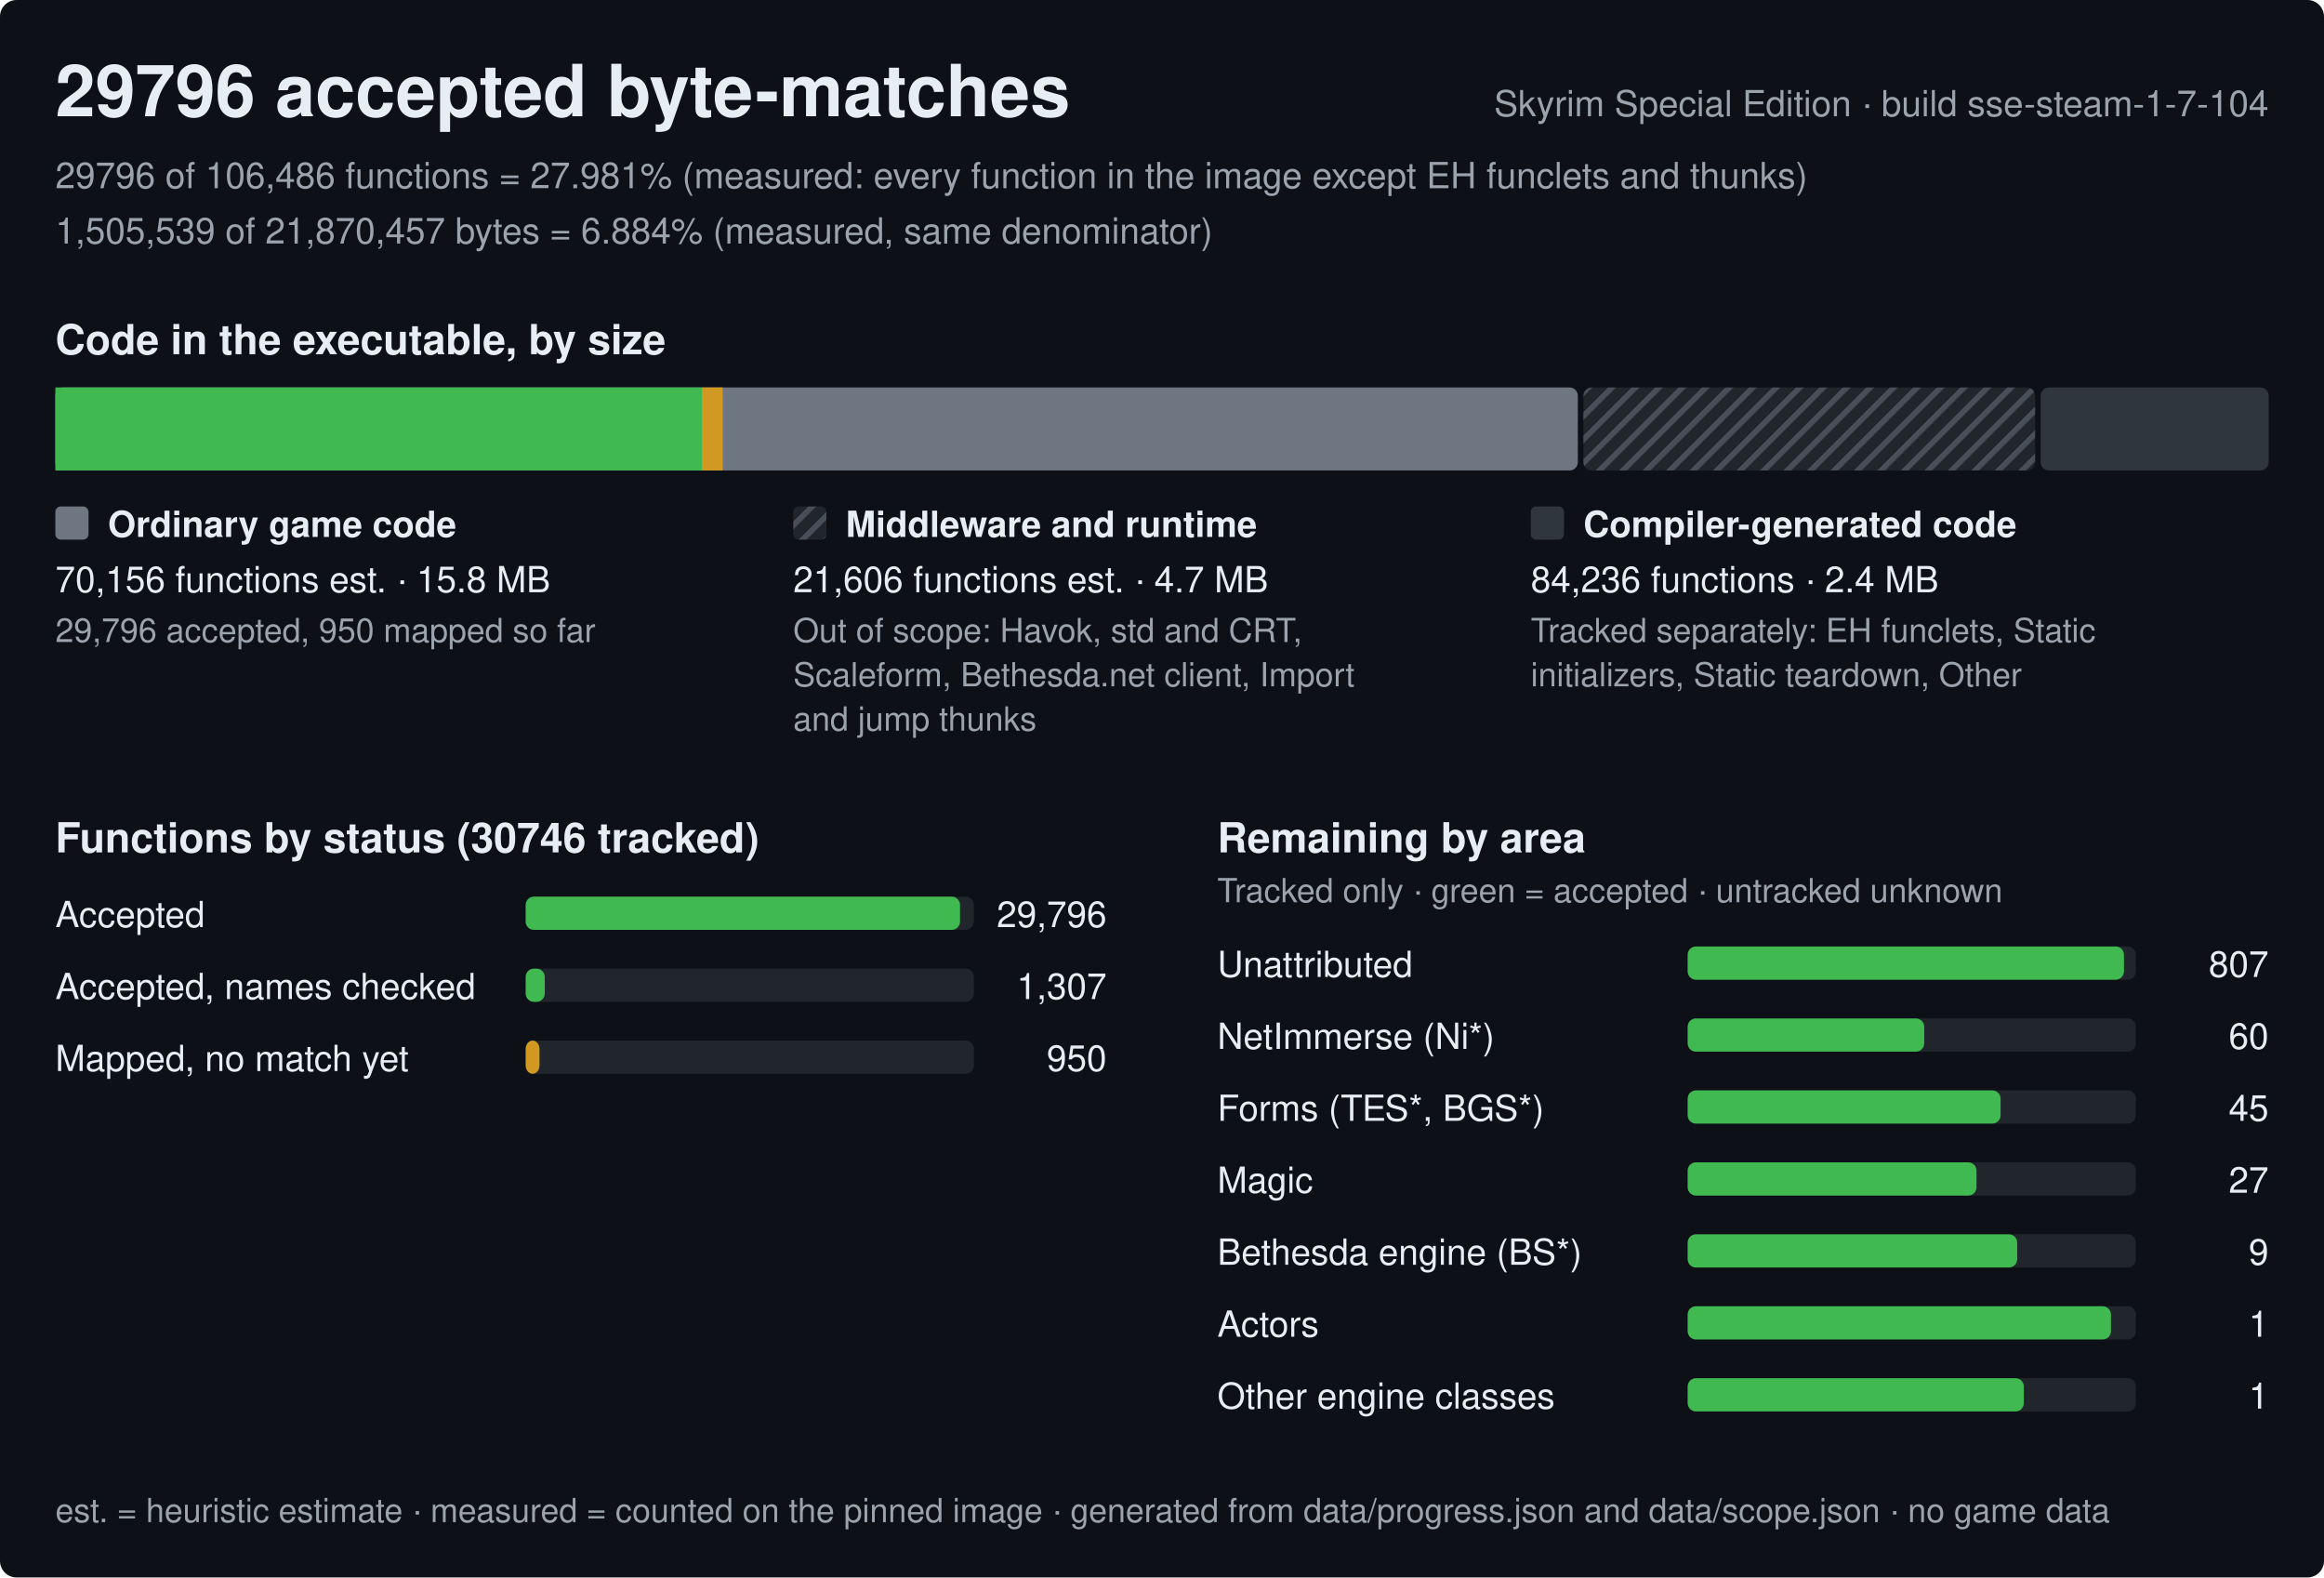
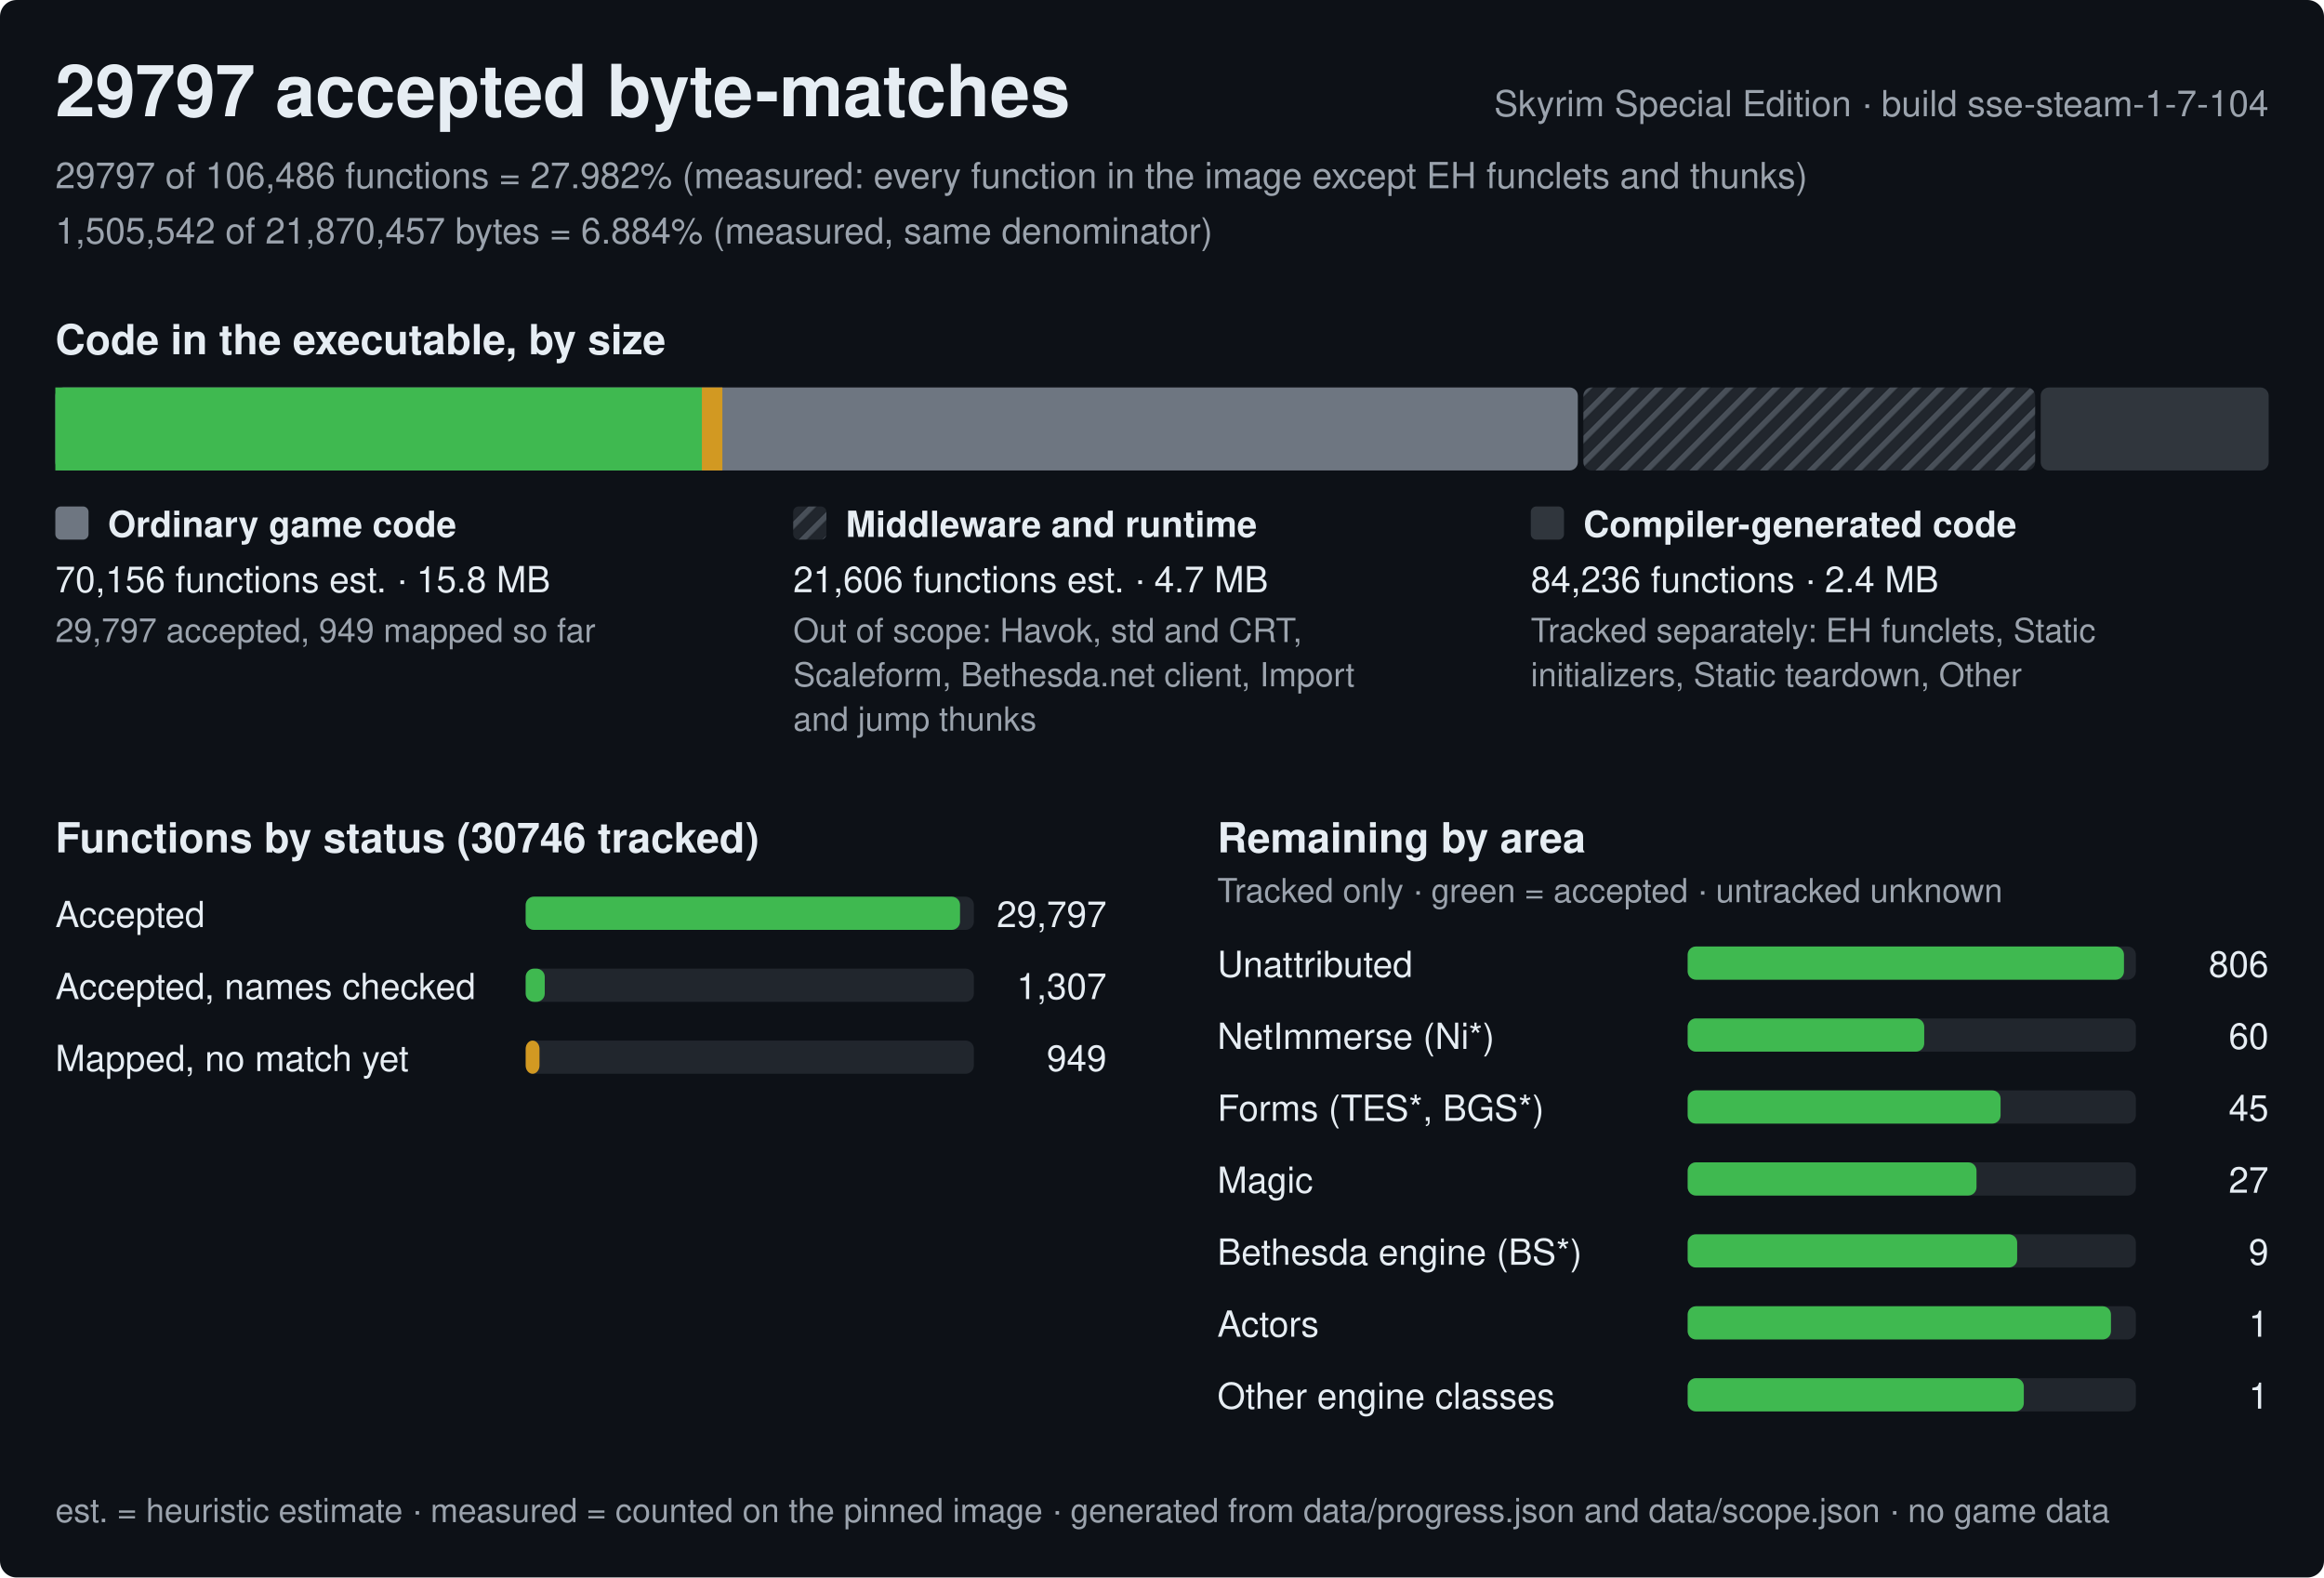
<svg xmlns="http://www.w3.org/2000/svg" width="840" height="570" viewBox="0 0 840 570" role="img" aria-label="Progress of the Skyrim Special Edition byte-matching reconstruction, build sse-steam-1-7-104">
  <style>text{font-family:-apple-system,BlinkMacSystemFont,'Segoe UI',Helvetica,Arial,sans-serif;fill:#e6edf3;white-space:pre}.h{font-size:26px;font-weight:600}.st{font-size:15px;font-weight:600}.lb{font-size:13px;font-weight:600}.bl{font-size:12px;font-weight:600;stroke:#0d1117;stroke-width:3px;paint-order:stroke;stroke-linejoin:round}.rl{font-size:13px}.fn{font-size:12px;fill:#9ba3ad}.mu{fill:#9ba3ad}</style>
  <defs>
    <pattern id="hx" width="6" height="6" patternUnits="userSpaceOnUse" patternTransform="rotate(45)">
      <rect width="6" height="6" fill="#21262d" />
      <rect width="2" height="6" fill="#484f58" />
    </pattern>
  </defs>
  <rect width="840" height="570" rx="6" fill="#0d1117" />
-   <text x="20" y="42" class="h">29796 accepted byte-matches</text>
+   <text x="20" y="42" class="h">29797 accepted byte-matches</text>
  <text x="820" y="42" class="rl mu" text-anchor="end">Skyrim Special Edition · build sse-steam-1-7-104</text>
-   <text x="20" y="68" class="rl mu">29796 of 106,486 functions = 27.981% (measured: every function in the image except EH funclets and thunks)</text>
-   <text x="20" y="88" class="rl mu">1,505,539 of 21,870,457 bytes = 6.884% (measured, same denominator)</text>
+   <text x="20" y="68" class="rl mu">29797 of 106,486 functions = 27.982% (measured: every function in the image except EH funclets and thunks)</text>
+   <text x="20" y="88" class="rl mu">1,505,542 of 21,870,457 bytes = 6.884% (measured, same denominator)</text>
  <text x="20" y="128" class="st">Code in the executable, by size</text>
  <rect x="20" y="140" width="550.3" height="30" rx="3" fill="#6e7681" />
  <rect x="20" y="140" width="233.7" height="30" fill="#3fb950" />
-   <rect x="253.7" y="140" width="7.5" height="30" fill="#d29922" />
+   <rect x="253.7" y="140" width="7.4" height="30" fill="#d29922" />
  <rect x="572.3" y="140" width="163.3" height="30" rx="3" fill="url(#hx)" />
  <rect x="737.6" y="140" width="82.4" height="30" rx="3" fill="#30363d" />
  <rect x="20" y="183" width="12" height="12" rx="2" fill="#6e7681" />
  <text x="39" y="194" class="lb">Ordinary game code</text>
  <text x="20" y="214" class="rl">70,156 functions est. · 15.8 MB</text>
-   <text x="20" y="232" class="fn">29,796 accepted, 950 mapped so far</text>
+   <text x="20" y="232" class="fn">29,797 accepted, 949 mapped so far</text>
  <rect x="286.7" y="183" width="12" height="12" rx="2" fill="url(#hx)" />
  <text x="305.7" y="194" class="lb">Middleware and runtime</text>
  <text x="286.7" y="214" class="rl">21,606 functions est. · 4.7 MB</text>
  <text x="286.7" y="232" class="fn">Out of scope: Havok, std and CRT,</text>
  <text x="286.7" y="248" class="fn">Scaleform, Bethesda.net client, Import</text>
  <text x="286.7" y="264" class="fn">and jump thunks</text>
  <rect x="553.3" y="183" width="12" height="12" rx="2" fill="#30363d" />
  <text x="572.3" y="194" class="lb">Compiler-generated code</text>
  <text x="553.3" y="214" class="rl">84,236 functions · 2.4 MB</text>
  <text x="553.3" y="232" class="fn">Tracked separately: EH funclets, Static</text>
  <text x="553.3" y="248" class="fn">initializers, Static teardown, Other</text>
  <text x="20" y="308" class="st">Functions by status (30746 tracked)</text>
  <text x="20" y="335" class="rl">Accepted</text>
  <rect x="190" y="324" width="162.0" height="12" rx="3" fill="#21262d" />
  <rect x="190" y="324" width="157" height="12" rx="3" fill="#3fb950" />
-   <text x="400.0" y="335" class="rl" text-anchor="end">29,796</text>
+   <text x="400.0" y="335" class="rl" text-anchor="end">29,797</text>
  <text x="20" y="361" class="rl">Accepted, names checked</text>
  <rect x="190" y="350" width="162.0" height="12" rx="3" fill="#21262d" />
  <rect x="190" y="350" width="6.9" height="12" rx="3" fill="#3fb950" />
  <text x="400.0" y="361" class="rl" text-anchor="end">1,307</text>
  <text x="20" y="387" class="rl">Mapped, no match yet</text>
  <rect x="190" y="376" width="162.0" height="12" rx="3" fill="#21262d" />
  <rect x="190" y="376" width="5" height="12" rx="3" fill="#d29922" />
-   <text x="400.0" y="387" class="rl" text-anchor="end">950</text>
+   <text x="400.0" y="387" class="rl" text-anchor="end">949</text>
  <text x="440.0" y="308" class="st">Remaining by area</text>
  <text x="440.0" y="326" class="fn">Tracked only · green = accepted · untracked unknown</text>
  <text x="440.0" y="353" class="rl">Unattributed</text>
  <rect x="610.0" y="342" width="162.0" height="12" rx="3" fill="#21262d" />
  <rect x="610.0" y="342" width="157.7" height="12" rx="3" fill="#3fb950" />
-   <text x="820.0" y="353" class="rl" text-anchor="end">807</text>
+   <text x="820.0" y="353" class="rl" text-anchor="end">806</text>
  <text x="440.0" y="379" class="rl">NetImmerse (Ni*)</text>
  <rect x="610.0" y="368" width="162.0" height="12" rx="3" fill="#21262d" />
  <rect x="610.0" y="368" width="85.5" height="12" rx="3" fill="#3fb950" />
  <text x="820.0" y="379" class="rl" text-anchor="end">60</text>
  <text x="440.0" y="405" class="rl">Forms (TES*, BGS*)</text>
  <rect x="610.0" y="394" width="162.0" height="12" rx="3" fill="#21262d" />
  <rect x="610.0" y="394" width="113.1" height="12" rx="3" fill="#3fb950" />
  <text x="820.0" y="405" class="rl" text-anchor="end">45</text>
  <text x="440.0" y="431" class="rl">Magic</text>
  <rect x="610.0" y="420" width="162.0" height="12" rx="3" fill="#21262d" />
  <rect x="610.0" y="420" width="104.4" height="12" rx="3" fill="#3fb950" />
  <text x="820.0" y="431" class="rl" text-anchor="end">27</text>
  <text x="440.0" y="457" class="rl">Bethesda engine (BS*)</text>
  <rect x="610.0" y="446" width="162.0" height="12" rx="3" fill="#21262d" />
  <rect x="610.0" y="446" width="119.1" height="12" rx="3" fill="#3fb950" />
  <text x="820.0" y="457" class="rl" text-anchor="end">9</text>
  <text x="440.0" y="483" class="rl">Actors</text>
  <rect x="610.0" y="472" width="162.0" height="12" rx="3" fill="#21262d" />
  <rect x="610.0" y="472" width="153" height="12" rx="3" fill="#3fb950" />
  <text x="820.0" y="483" class="rl" text-anchor="end">1</text>
  <text x="440.0" y="509" class="rl">Other engine classes</text>
  <rect x="610.0" y="498" width="162.0" height="12" rx="3" fill="#21262d" />
  <rect x="610.0" y="498" width="121.5" height="12" rx="3" fill="#3fb950" />
  <text x="820.0" y="509" class="rl" text-anchor="end">1</text>
  <text x="20" y="550" class="fn">est. = heuristic estimate · measured = counted on the pinned image · generated from data/progress.json and data/scope.json · no game data</text>
</svg>
